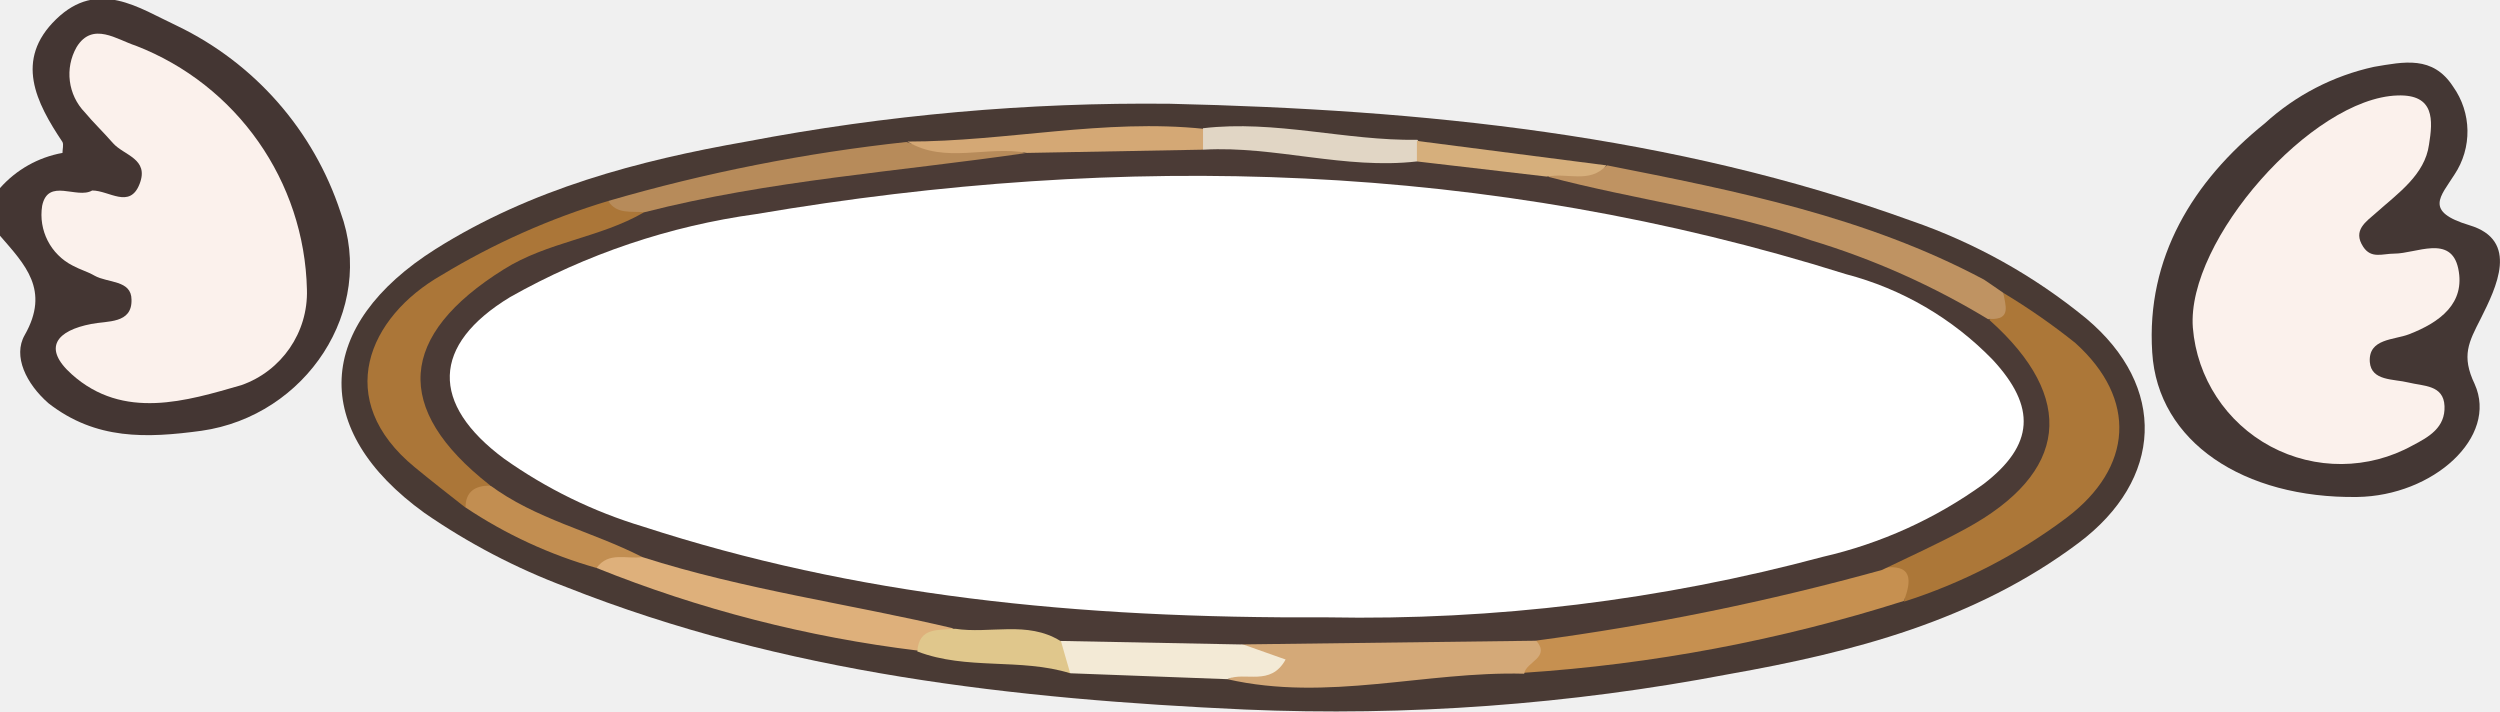
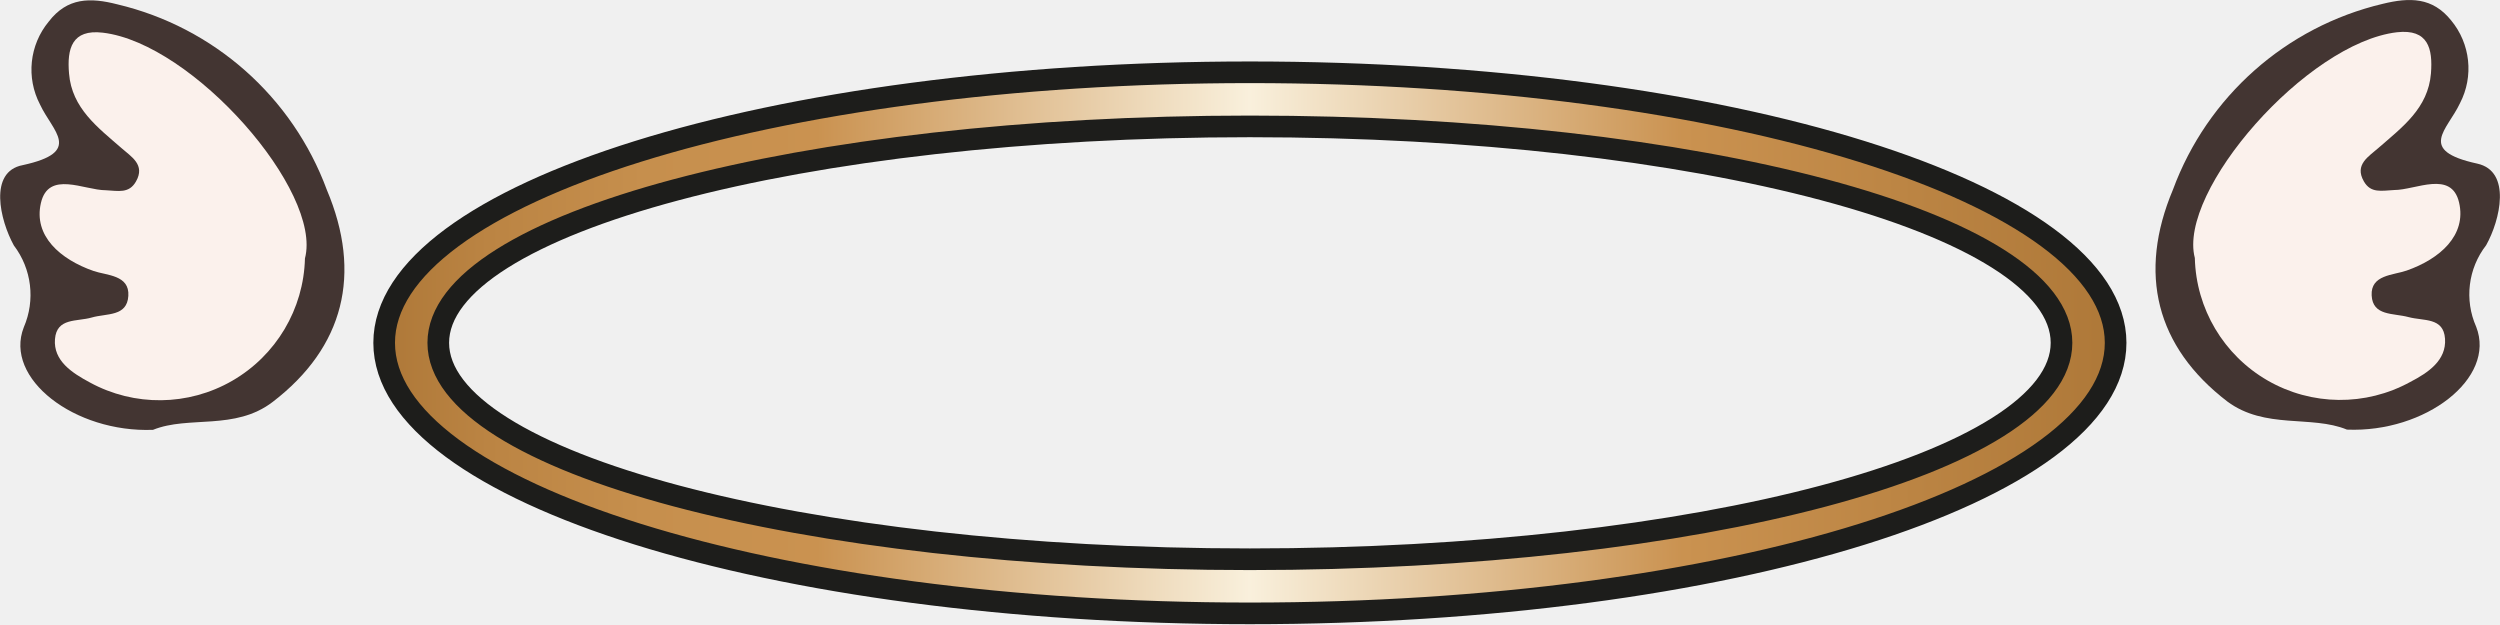
- <svg xmlns="http://www.w3.org/2000/svg" viewBox="0 0 114.44 32.59">
+ <svg xmlns="http://www.w3.org/2000/svg" viewBox="0 0 115.51 28.84">
+   <defs>
+     <linearGradient id="gold" x1="17.75" y1="15.84" x2="97.75" y2="15.84" gradientUnits="userSpaceOnUse">
+       <stop offset="0" stop-color="#ae7838" />
+       <stop offset="0.06" stop-color="#bb8443" />
+       <stop offset="0.15" stop-color="#c68f4d" />
+       <stop offset="0.25" stop-color="#ca9250" />
+       <stop offset="0.5" stop-color="#f9f0dc" />
+       <stop offset="0.75" stop-color="#ca9250" />
+       <stop offset="1" stop-color="#ae7838" />
+     </linearGradient>
+   </defs>
  <g>
-     <path d="M0,8.61A5,5,0,0,1,2.86,7c0-.17.06-.38,0-.5C1.65,4.69.65,2.74,2.57.88s3.79-.51,5.53.3a14.48,14.48,0,0,1,7.49,8.54c1.64,4.46-1.58,9.32-6.37,10-2.51.34-4.83.43-7-1.26C1.2,17.57.58,16.3,1.13,15.34c1.18-2.07,0-3.24-1.13-4.55Z" style="fill:#443633" />
-     <path d="M53.56,4.75c11.55.27,23,1.4,33.94,5.36a26,26,0,0,1,8,4.47c3.72,3.12,3.53,7.37-.36,10.28-4.75,3.56-10.35,5-16,6a96.11,96.11,0,0,1-22.14,1.62C46.44,32,35.91,30.83,25.91,26.87a29.83,29.83,0,0,1-6.48-3.39c-5.28-3.81-5-8.6.51-12.08,4.37-2.75,9.27-4.05,14.23-4.92A97.61,97.61,0,0,1,53.56,4.75Z" style="fill:#493a34" />
-     <path d="M107.9,22.75c-5.18.07-9.13-2.51-9.38-6.62-.28-4.33,1.86-7.83,5.15-10.48a10.86,10.86,0,0,1,5-2.59c1.37-.23,2.69-.53,3.62.9A3.55,3.55,0,0,1,112.35,8c-.63,1-1.4,1.68.69,2.31,2.3.69,1.23,2.85.52,4.27-.55,1.08-.9,1.7-.28,3C114.37,20,111.39,22.7,107.9,22.75Z" style="fill:#443734" />
-     <path d="M4.22,8.72c.78,0,1.72.86,2.17-.3s-.72-1.3-1.22-1.87-.88-.92-1.28-1.4a2.51,2.51,0,0,1-.38-3c.73-1.18,1.85-.33,2.7-.06a12.27,12.27,0,0,1,7.84,11.17,4.49,4.49,0,0,1-3,4.37c-2.5.72-5.4,1.63-7.77-.5-1.36-1.22-.67-2,.9-2.3.73-.15,1.87,0,1.84-1.11,0-.91-1.09-.76-1.69-1.1-.31-.18-.67-.28-1-.46a2.61,2.61,0,0,1-1.4-2.74C2.2,8.12,3.52,9.13,4.22,8.72Z" style="fill:#fbf1ec" />
-     <path d="M91.71,13.41A30.15,30.15,0,0,1,95,15.7c2.85,2.57,2.64,5.7-.4,8a25.06,25.06,0,0,1-7.44,3.84C87.3,26.67,87,26.09,86,26c.09-1.19,1.19-1.2,1.92-1.61a18.91,18.91,0,0,0,3-1.74c2.39-2,2.65-3.73.91-6.31-.34-.51-.9-.89-1-1.57A1.53,1.53,0,0,0,91.71,13.41Z" style="fill:#ac7738" />
-     <path d="M21.3,23.23C20.52,22.62,19.73,22,19,21.4c-3.79-3.1-2.15-6.89,1.22-8.81A33.28,33.28,0,0,1,27.84,9.2c.47.48,1.31-.11,1.71.57C29.24,11.14,28,11.08,27,11.38a12.67,12.67,0,0,0-5.18,2.78c-2.46,2.36-2.54,3.81-.31,6.47.34.41.81.72,1,1.27C22.48,22.69,21.82,22.89,21.3,23.23Z" style="fill:#ab7638" />
-     <path d="M86.15,26c1.4-.21,1.37.55,1,1.51a73.42,73.42,0,0,1-17.43,3.29,3,3,0,0,1,1-2.43A83.46,83.46,0,0,0,84.4,25.67,1.7,1.7,0,0,1,86.15,26Z" style="fill:#c69050" />
-     <path d="M91.71,13.41c.07.55.4,1.24-.64,1.19a1.53,1.53,0,0,1-1.55-.1C84.38,11.6,78.65,10.61,73,9.37c-.85-.19-1.88,0-2.23-1.16.77-.93,2,0,2.8-.64,5.92,1.17,11.85,2.35,17.25,5.23C91.13,13,91.41,13.21,91.71,13.41Z" style="fill:#bf9362" />
-     <path d="M70.28,29.28c.76.82-.43,1-.51,1.56-4.53-.12-9,1.3-13.59.25,1.17-.38-.16-2.18,1.36-2.36,3.59-.36,7.18-.12,10.77-.15A2.49,2.49,0,0,1,70.28,29.28Z" style="fill:#d4a978" />
-     <path d="M42,29.78A58.23,58.23,0,0,1,27.31,26c.17-1.39,1.3-1,2.14-1.19,4.68,1.31,9.56,1.84,14.18,3.43C43.85,29.56,42.41,29.13,42,29.78Z" style="fill:#deb07b" />
-     <path d="M29.48,9.72c-.58-.07-1.24.11-1.64-.52A79.26,79.26,0,0,1,41.49,6.5c1.78.63,3.72-.28,5.49.54-.15.92-.89,1.13-1.6,1.13-4.8,0-9.44,1.1-14.13,1.93A1.93,1.93,0,0,1,29.48,9.72Z" style="fill:#b78b5a" />
-     <path d="M56.76,29.45l2.09.74c-.69,1.26-1.87.53-2.67.9L49,30.82c-.89-.62-1.06-1.26-.07-1.94C51.57,28.61,54.25,27.82,56.76,29.45Z" style="fill:#f3ead6" />
-     <path d="M47,7c-1.81-.35-3.73.52-5.46-.52,4.54,0,9-1.06,13.59-.58a.91.91,0,0,1-.2,1.35C52.21,7.83,49.55,8.27,47,7Z" style="fill:#d4a875" />
-     <path d="M55.07,6.87c0-.32,0-.63,0-1,3.3-.39,6.53.58,9.81.53a.9.9,0,0,1-.16,1.33A16.07,16.07,0,0,1,55.07,6.87Z" style="fill:#e1d6c5" />
-     <path d="M29.4,25.5c-.71.11-1.54-.27-2.09.5a21.18,21.18,0,0,1-6-2.77c0-.74.46-1,1.1-1C24.93,22.87,27.65,23.17,29.4,25.5Z" style="fill:#c28e51" />
-     <path d="M48.55,29.29c.14.51.29,1,.44,1.53-2.28-.71-4.74-.13-7-1,.08-1.15,1-.94,1.71-1.05C45.44,28,47.15,27.23,48.55,29.29Z" style="fill:#e0c78c" />
-     <path d="M64.86,7.39l0-.94,8.68,1.12c-.78.86-1.82.31-2.72.52C68.68,9.34,66.72,8.8,64.86,7.39Z" style="fill:#d6af7c" />
-     <path d="M100.38,15c-.3-4,5.46-10.51,9.37-10.63,1.71-.06,1.62,1.14,1.44,2.25C111,8,109.78,8.84,108.77,9.74c-.46.41-1.09.8-.59,1.56.37.56.88.31,1.42.31,1,0,2.6-.89,2.93.69s-.83,2.45-2.25,3c-.69.27-1.87.19-1.8,1.27.07.88,1.09.77,1.77.94s1.61.1,1.65,1.08-.71,1.41-1.46,1.8A6.79,6.79,0,0,1,100.38,15Z" style="fill:#fbf1ec" />
-     <path d="M64.86,7.39l6,.7C74.84,9.15,79,9.65,82.9,11a35.24,35.24,0,0,1,8.17,3.65c4,3.57,3.62,7-1.1,9.56-1.24.68-2.54,1.26-3.82,1.88a117.17,117.17,0,0,1-15.87,3.24l-13.52.17-8.22-.16c-1.52-.94-3.22-.31-4.83-.56C38.94,27.65,34.08,27,29.4,25.5c-2.3-1.18-4.89-1.73-7-3.31-4.43-3.48-4.17-6.84.66-9.86,2-1.26,4.4-1.44,6.42-2.61C35.22,8.25,41.12,7.86,47,7l8.12-.15C58.35,6.67,61.57,7.77,64.86,7.39Z" style="fill:#4b3b36" />
-     <path d="M60.77,28.26c-11.62.06-21.63-1-31.35-4.16A21.89,21.89,0,0,1,23.08,21c-3.39-2.51-3.34-5.21.27-7.4a31.69,31.69,0,0,1,11.26-3.8C51.45,6.94,68.11,7.4,84.5,12.55a14.45,14.45,0,0,1,6.72,3.92c2,2.16,1.9,3.9-.41,5.68a20.35,20.35,0,0,1-7.37,3.34A81.43,81.43,0,0,1,60.77,28.26Z" style="fill:#fff" />
+     <path d="M97.75,15.84c0,6.91-17.91,12.5-40,12.5s-40-5.59-40-12.5,17.91-12.5,40-12.5S97.75,8.94,97.75,15.84Zm-40-10c-20.71,0-37.5,4.48-37.5,10s16.79,10,37.5,10,37.5-4.47,37.5-10S78.46,5.84,57.75,5.84Z" style="stroke:#1d1d1b;stroke-miterlimit:10;fill:url(#gold)" />
+     <path d="M108.44,19.85c-1.65-.68-3.78,0-5.53-1.3-3.3-2.53-4.14-5.92-2.51-9.79A13.69,13.69,0,0,1,110.08.18c1.26-.31,2.31-.31,3.17.76a3.48,3.48,0,0,1,.41,3.83c-.58,1.24-2,2.18.8,2.79,1.59.35,1.06,2.61.41,3.77a3.7,3.7,0,0,0-.46,3.77C115.34,17.48,112.06,20,108.44,19.85Z" style="fill:#433532" />
+     <path d="M101.41,11.92c-.81-3.09,5.17-9.94,9.34-10.43,1.44-.16,1.66.75,1.57,1.9C112.19,5,111,5.87,109.9,6.83c-.45.4-1.13.77-.68,1.55.32.56.81.43,1.4.4,1,0,2.65-.93,3,.58s-.88,2.6-2.42,3.14c-.62.22-1.67.19-1.62,1.15s1,.81,1.7,1,1.62,0,1.69,1-.78,1.57-1.61,2A6.72,6.72,0,0,1,101.41,11.92Z" style="fill:#fbf1ec" />
+     <path d="M7.07,19.86c1.65-.67,3.78.05,5.53-1.29,3.3-2.53,4.14-5.92,2.5-9.8A13.68,13.68,0,0,0,5.42.2C4.17-.12,3.11-.12,2.25,1a3.48,3.48,0,0,0-.4,3.83c.58,1.25,2,2.19-.8,2.8C-.54,7.93,0,10.18.64,11.34a3.77,3.77,0,0,1,.46,3.78C.17,17.49,3.45,20,7.07,19.86Z" style="fill:#433532" />
+     <path d="M14.09,11.94C14.91,8.84,8.92,2,4.75,1.51c-1.43-.17-1.66.74-1.56,1.89C3.32,5,4.52,5.89,5.61,6.84c.45.4,1.12.77.67,1.55-.32.56-.81.43-1.39.4-1,0-2.65-.93-3,.59s.89,2.6,2.43,3.14c.61.21,1.67.18,1.61,1.15s-1,.8-1.69,1-1.62,0-1.7,1,.79,1.56,1.61,2A6.72,6.72,0,0,0,14.09,11.94Z" style="fill:#fbf1ec" />
  </g>
</svg>
